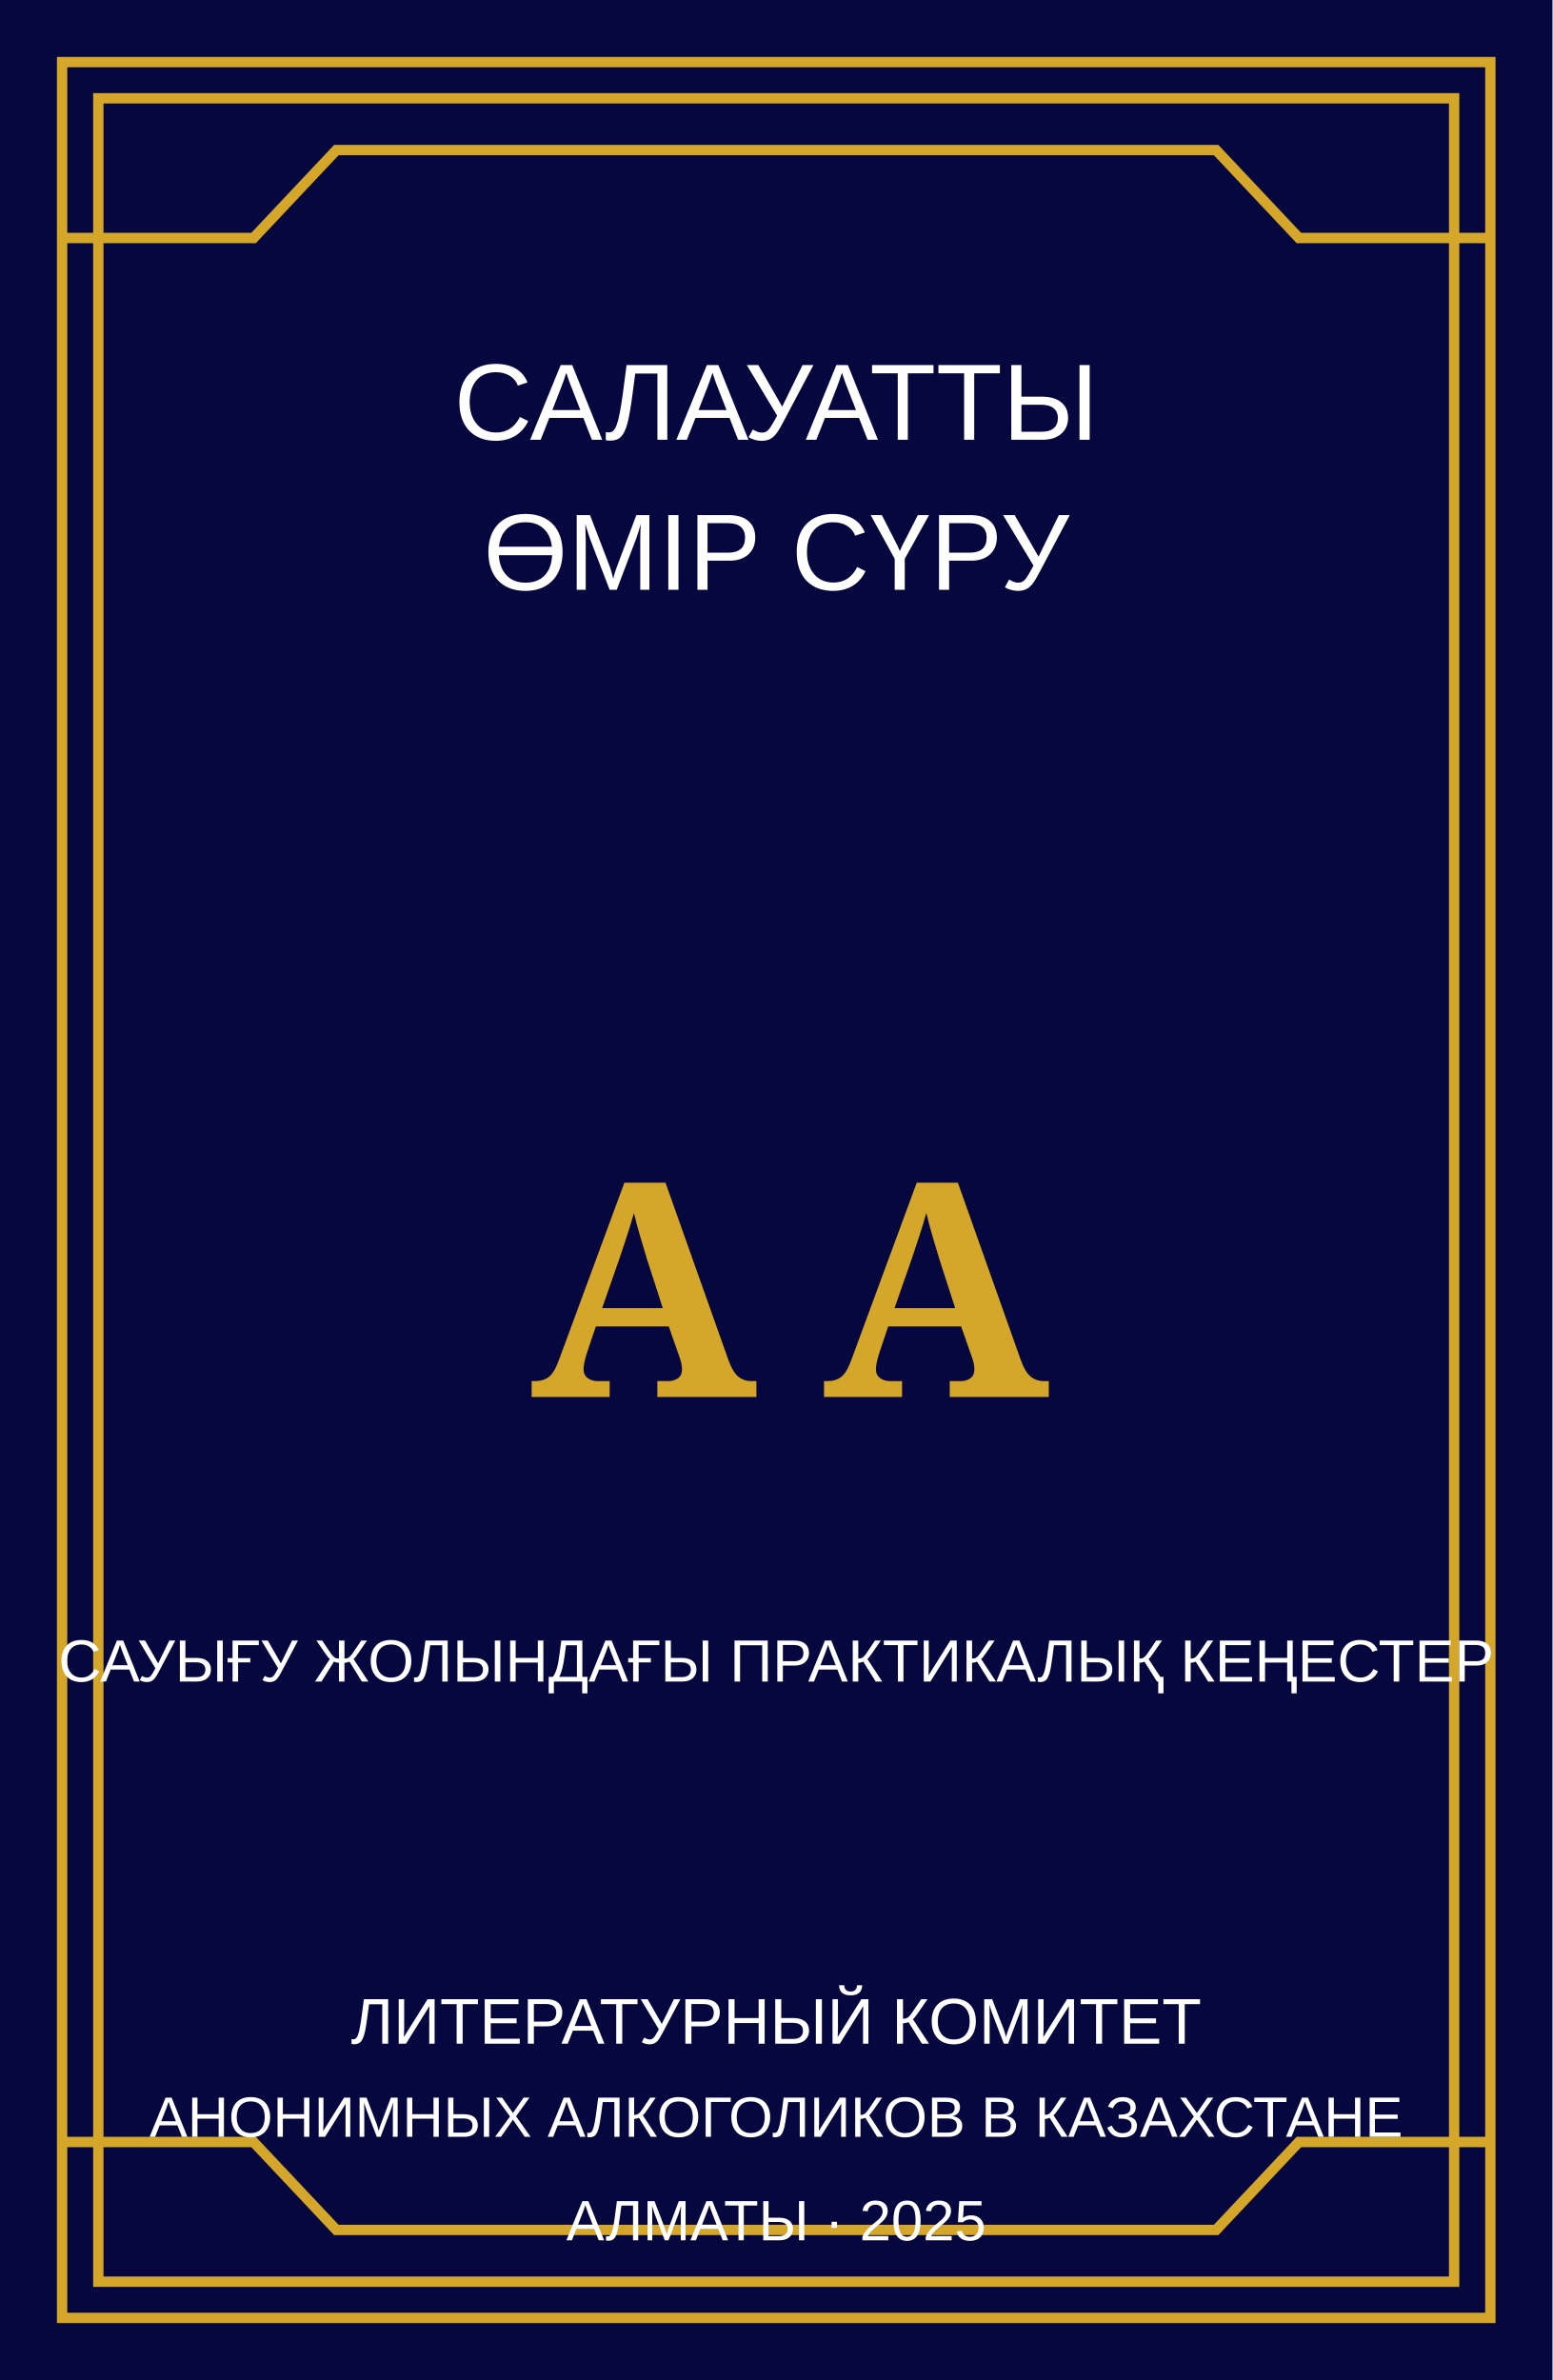
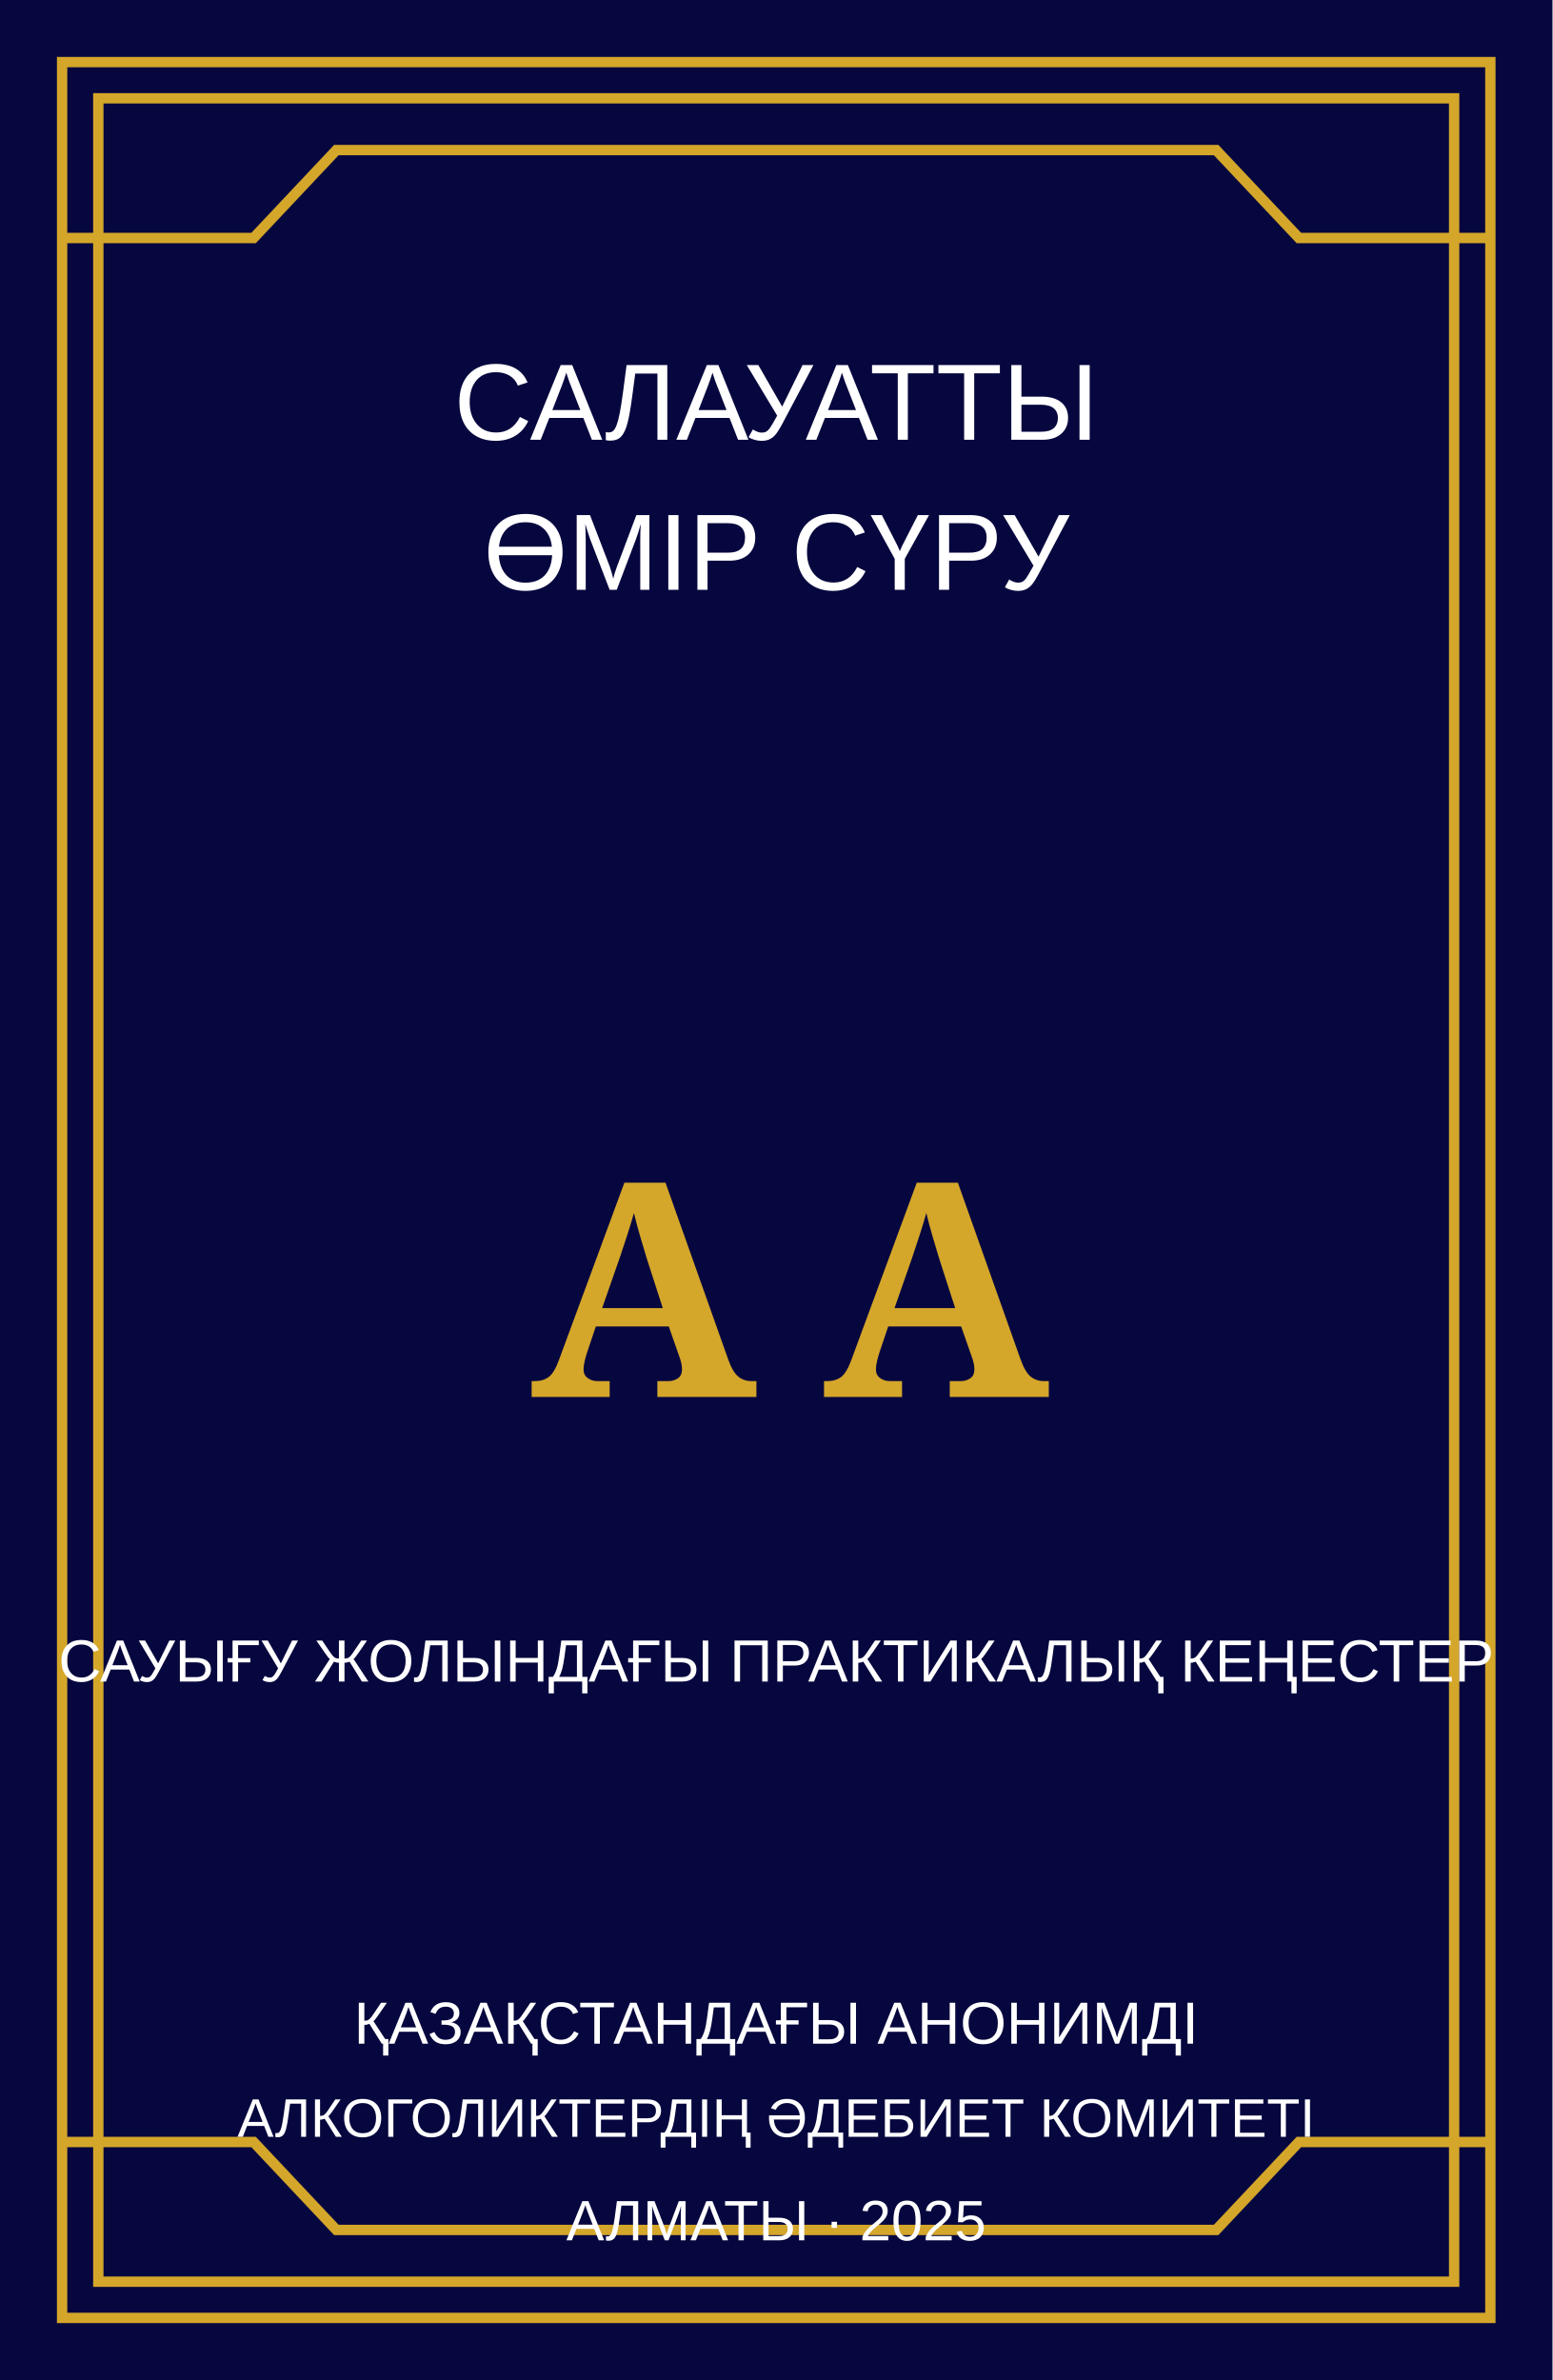
<svg xmlns="http://www.w3.org/2000/svg" width="600" height="920" viewBox="0 0 600 920">
  <rect width="600" height="920" fill="#07073f" />
  <g fill="none" stroke="#d4a62a" stroke-width="4">
    <rect x="24" y="24" width="552" height="872" />
    <rect x="38" y="38" width="524" height="844" />
    <path d="M24 92h74L130 58h340l32 34h74M24 828h74l32 34h340l32-34h74" />
  </g>
  <g fill="#d4a62a" font-family="Georgia,serif" font-size="116" font-weight="700">
    <text x="205" y="540">A</text>
    <text x="318" y="540">A</text>
  </g>
  <g fill="#fff" font-family="Arial,sans-serif">
    <text x="300" y="170" text-anchor="middle" class="title" font-size="42">САЛАУАТТЫ</text>
    <text x="300" y="228" text-anchor="middle" class="title" font-size="42">ӨМІР СҮРУ</text>
    <text x="300" y="650" text-anchor="middle" font-size="23">САУЫҒУ ЖОЛЫНДАҒЫ ПРАКТИКАЛЫҚ КЕҢЕСТЕР</text>
-     <text x="300" y="790" text-anchor="middle" font-size="25">ЛИТЕРАТУРНЫЙ КОМИТЕТ</text>
-     <text x="300" y="826" text-anchor="middle" font-size="22">АНОНИМНЫХ АЛКОГОЛИКОВ В КАЗАХСТАНЕ</text>
+     <text x="300" y="790" text-anchor="middle" font-size="23">ҚАЗАҚСТАНДАҒЫ АНОНИМДІ</text>
+     <text x="300" y="826" text-anchor="middle" font-size="21">АЛКОГОЛИКТЕРДІҢ ӘДЕБИЕТ КОМИТЕТІ</text>
    <text x="300" y="866" text-anchor="middle" font-size="22">АЛМАТЫ · 2025</text>
  </g>
</svg>
